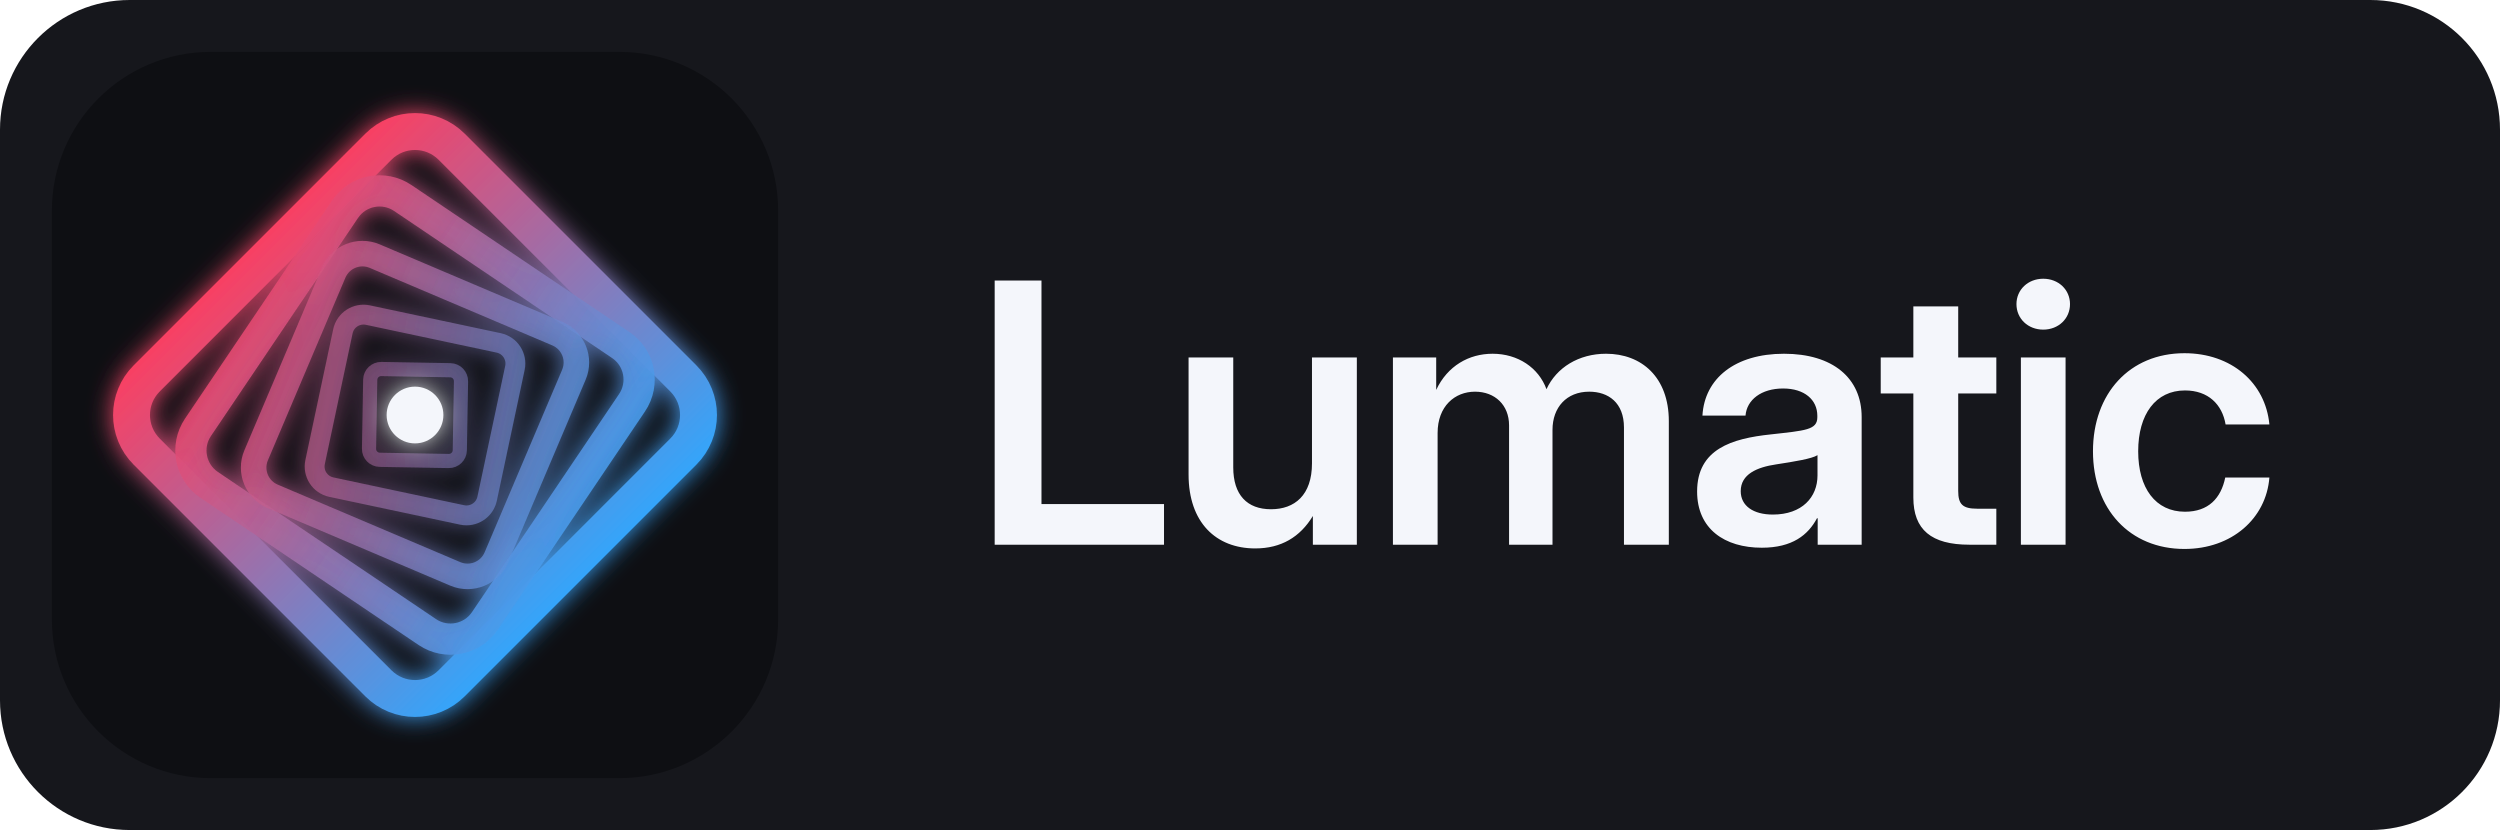
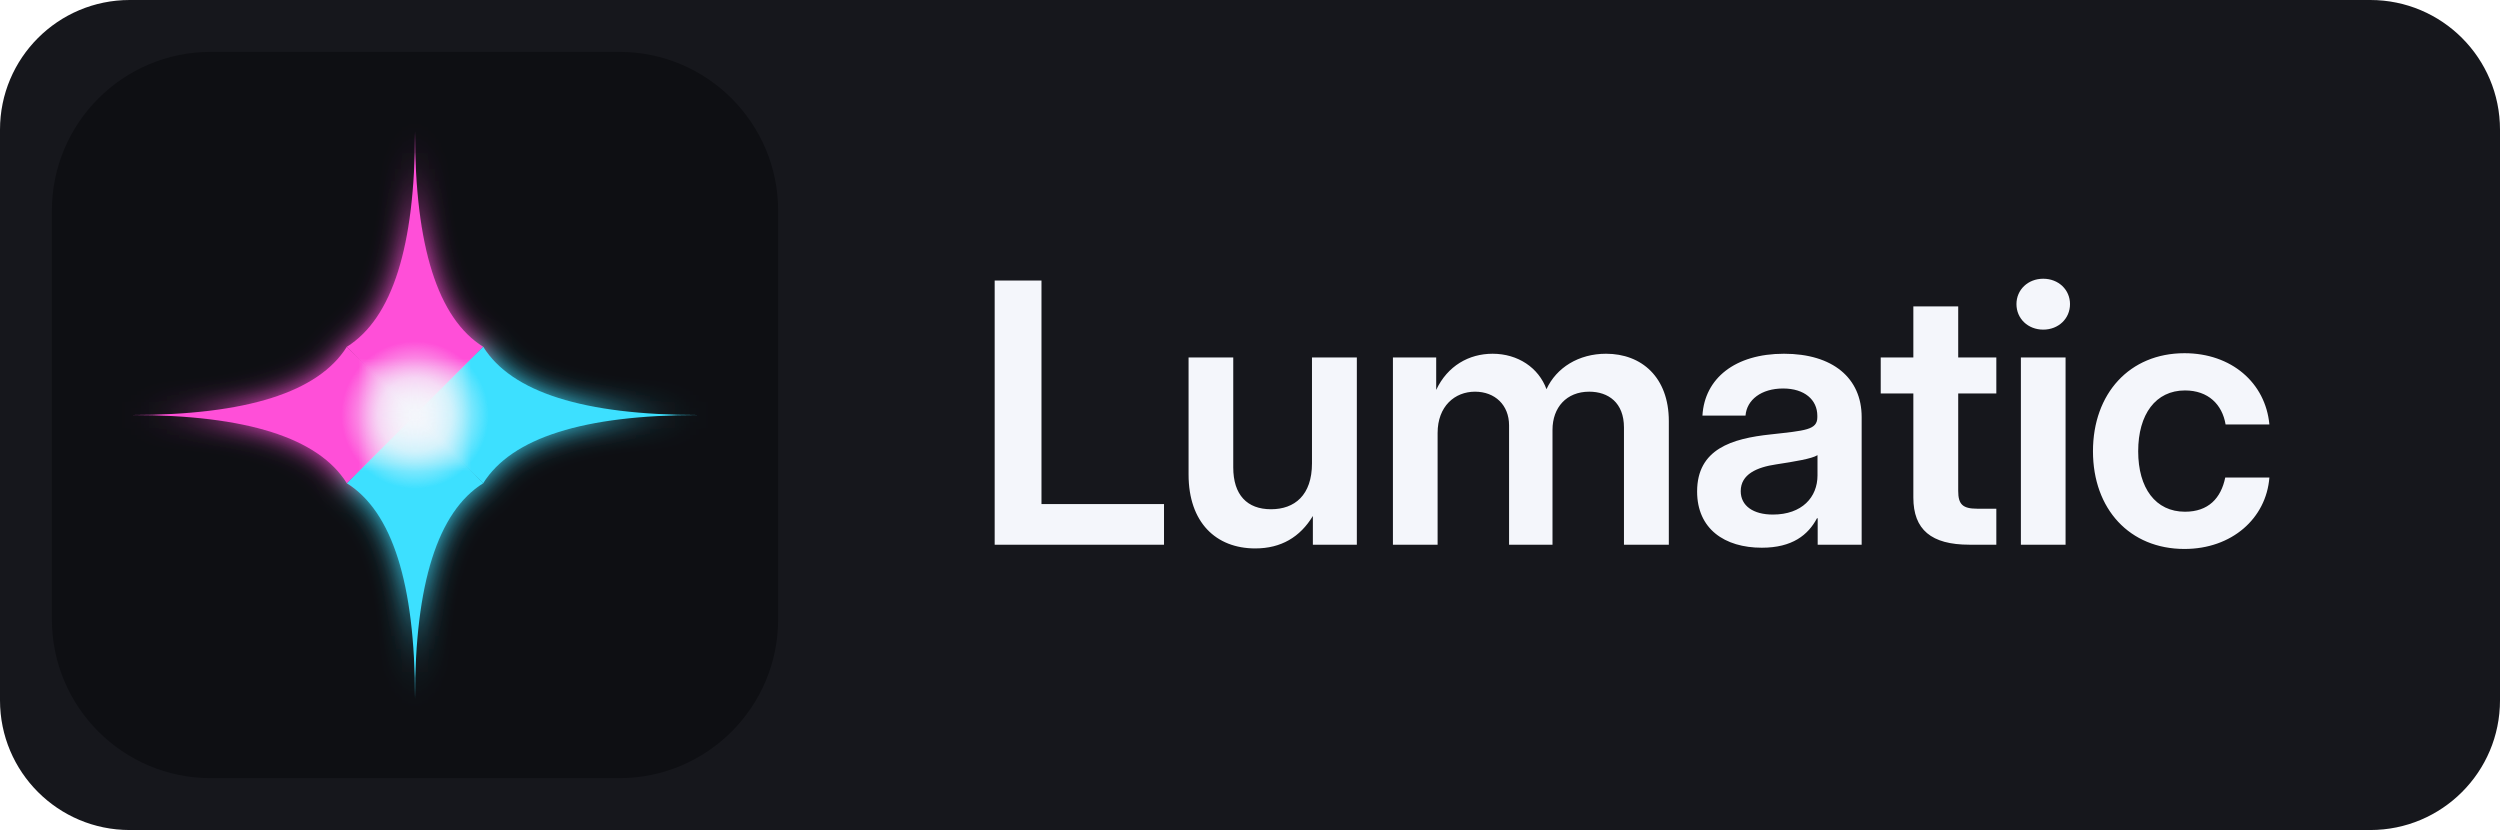
<svg xmlns="http://www.w3.org/2000/svg" viewBox="0 0 385.53 128" width="385.53" height="128" role="img" aria-labelledby="t d">
  <defs>
-     <linearGradient id="g1" gradientUnits="userSpaceOnUse" x1="20" y1="0" x2="108" y2="0">
-       <stop offset="0" stop-color="#ff3d5e" />
-       <stop offset="1" stop-color="#2ea8ff" />
-     </linearGradient>
-     <filter id="f1" x="-50%" y="-50%" width="200%" height="200%">
-       <feGaussianBlur stdDeviation="2.2" result="b" />
+     <filter id="fs" x="-50%" y="-50%" width="200%" height="200%">
+       <feGaussianBlur stdDeviation="2.4" result="b" />
      <feMerge>
        <feMergeNode in="b" />
        <feMergeNode in="SourceGraphic" />
      </feMerge>
    </filter>
+     <radialGradient id="cs" cx="64" cy="64" r="13" gradientUnits="userSpaceOnUse">
+       <stop offset="0" stop-color="#f4f6fb" />
+       <stop offset="0.5" stop-color="#f4f6fb" stop-opacity="0.7" />
+       <stop offset="1" stop-color="#f4f6fb" stop-opacity="0" />
+     </radialGradient>
+     <linearGradient id="arm0" gradientUnits="userSpaceOnUse" x1="64" y1="64" x2="64" y2="14">
+       <stop offset="0" stop-color="#f4f6fb" />
+       <stop offset="0.2" stop-color="#ff4fd8" />
+       <stop offset="1" stop-color="#ff4fd8" />
+     </linearGradient>
+     <linearGradient id="arm1" gradientUnits="userSpaceOnUse" x1="64" y1="64" x2="114" y2="64">
+       <stop offset="0" stop-color="#f4f6fb" />
+       <stop offset="0.2" stop-color="#3de0ff" />
+       <stop offset="1" stop-color="#3de0ff" />
+     </linearGradient>
+     <linearGradient id="arm2" gradientUnits="userSpaceOnUse" x1="64" y1="64" x2="64" y2="114">
+       <stop offset="0" stop-color="#f4f6fb" />
+       <stop offset="0.2" stop-color="#3de0ff" />
+       <stop offset="1" stop-color="#3de0ff" />
+     </linearGradient>
+     <linearGradient id="arm3" gradientUnits="userSpaceOnUse" x1="64" y1="64" x2="14" y2="64">
+       <stop offset="0" stop-color="#f4f6fb" />
+       <stop offset="0.2" stop-color="#ff4fd8" />
+       <stop offset="1" stop-color="#ff4fd8" />
+     </linearGradient>
  </defs>
  <rect width="385.53" height="128" rx="20" fill="#16171c" />
  <g transform="translate(8 8) scale(0.875)">
    <rect width="128" height="128" rx="28" fill="#0e0f13" />
-     <g fill="none" stroke="url(#g1)" stroke-linejoin="round" filter="url(#f1)">
-       <rect x="26" y="26" width="76" height="76" rx="9.12" stroke-width="6.5" opacity="1" transform="rotate(45 64 64)" />
-       <rect x="33.5" y="33.5" width="61" height="61" rx="7.32" stroke-width="5.5" opacity="0.88" transform="rotate(34 64 64)" />
-       <rect x="41" y="41" width="46" height="46" rx="5.52" stroke-width="4.5" opacity="0.76" transform="rotate(23 64 64)" />
-       <rect x="48.5" y="48.5" width="31" height="31" rx="3.72" stroke-width="3.5" opacity="0.64" transform="rotate(12 64 64)" />
-       <rect x="56" y="56" width="16" height="16" rx="1.92" stroke-width="2.5" opacity="0.52" transform="rotate(1 64 64)" />
+     <g filter="url(#fs)">
+       <path d="M64 64 L51.98 51.98 Q64 44.45 64 14 Q64 44.45 76.02 51.98Z" fill="url(#arm0)" />
+       <path d="M64 64 L76.02 51.98 Q83.55 64 114 64 Q83.55 64 76.02 76.02Z" fill="url(#arm1)" />
+       <path d="M64 64 L76.02 76.02 Q64 83.55 64 114 Q64 83.55 51.98 76.02Z" fill="url(#arm2)" />
+       <path d="M64 64 L51.98 76.02 Q44.45 64 14 64 Q44.45 64 51.98 51.98Z" fill="url(#arm3)" />
    </g>
-     <circle cx="64" cy="64" r="5" fill="#f4f6fb" filter="url(#f1)" />
+     <circle cx="64" cy="64" r="13" fill="url(#cs)" />
  </g>
  <path d="M153.391 84.0H179.504V77.738H160.609V43.258H153.391ZM193.573 84.574C197.565 84.574 200.491 82.824 202.46 79.57V84.0H209.241V55.125H202.323V71.449C202.323 76.371 199.643 78.531 196.006 78.531C192.315 78.531 190.182 76.316 190.182 72.078V55.125H183.292V73.172C183.292 80.582 187.53 84.574 193.573 84.574ZM214.806 84.0H221.696V66.773C221.696 62.645 224.349 60.402 227.466 60.402C230.528 60.402 232.716 62.453 232.716 65.598V84.0H239.415V66.281C239.415 62.836 241.575 60.402 245.075 60.402C248.028 60.402 250.435 62.098 250.435 65.926V84.0H257.353V64.941C257.353 58.16 253.142 54.551 247.673 54.551C243.462 54.551 240.017 56.684 238.485 60.02C237.282 56.711 234.083 54.551 230.173 54.551C226.536 54.551 223.228 56.41 221.478 60.129V55.125H214.806ZM271.695 84.465C276.398 84.465 278.832 82.496 280.199 79.926H280.308V84.0H287.09V64.312C287.09 58.297 282.632 54.551 275.113 54.551C267.566 54.551 262.863 58.352 262.535 64.094H269.179C269.371 61.66 271.613 59.91 274.976 59.91C278.285 59.91 280.254 61.66 280.254 64.121V64.34C280.254 66.309 278.422 66.391 273.062 66.992C267.101 67.621 261.715 69.234 261.715 75.797C261.715 81.566 265.953 84.465 271.695 84.465ZM273.39 79.352C270.382 79.352 268.441 78.012 268.441 75.742C268.441 73.117 270.957 72.051 273.91 71.613C276.754 71.176 279.433 70.738 280.281 70.191V73.309C280.281 76.672 277.902 79.352 273.39 79.352ZM307.858 55.125H301.979V47.25H295.061V55.125H290.03V60.676H295.061V76.727C295.061 81.676 297.822 84.0 303.701 84.0H307.858V78.449H304.905C302.662 78.449 301.979 77.766 301.979 75.715V60.676H307.858ZM311.645 84.0H318.536V55.125H311.645ZM315.091 50.832C317.442 50.832 319.22 49.137 319.22 46.895C319.22 44.68 317.442 42.984 315.091 42.984C312.739 42.984 310.962 44.68 310.962 46.895C310.962 49.137 312.739 50.832 315.091 50.832ZM336.87 84.656C344.171 84.656 349.476 79.953 349.968 73.637H343.16C342.503 76.836 340.562 78.914 336.952 78.914C332.413 78.914 329.734 75.277 329.734 69.59C329.734 63.875 332.441 60.211 336.952 60.211C340.535 60.211 342.695 62.371 343.214 65.461H349.968C349.367 59.035 344.117 54.469 336.87 54.469C328.421 54.469 322.761 60.676 322.761 69.59C322.761 78.504 328.421 84.656 336.87 84.656Z" fill="#f4f6fb" />
</svg>
